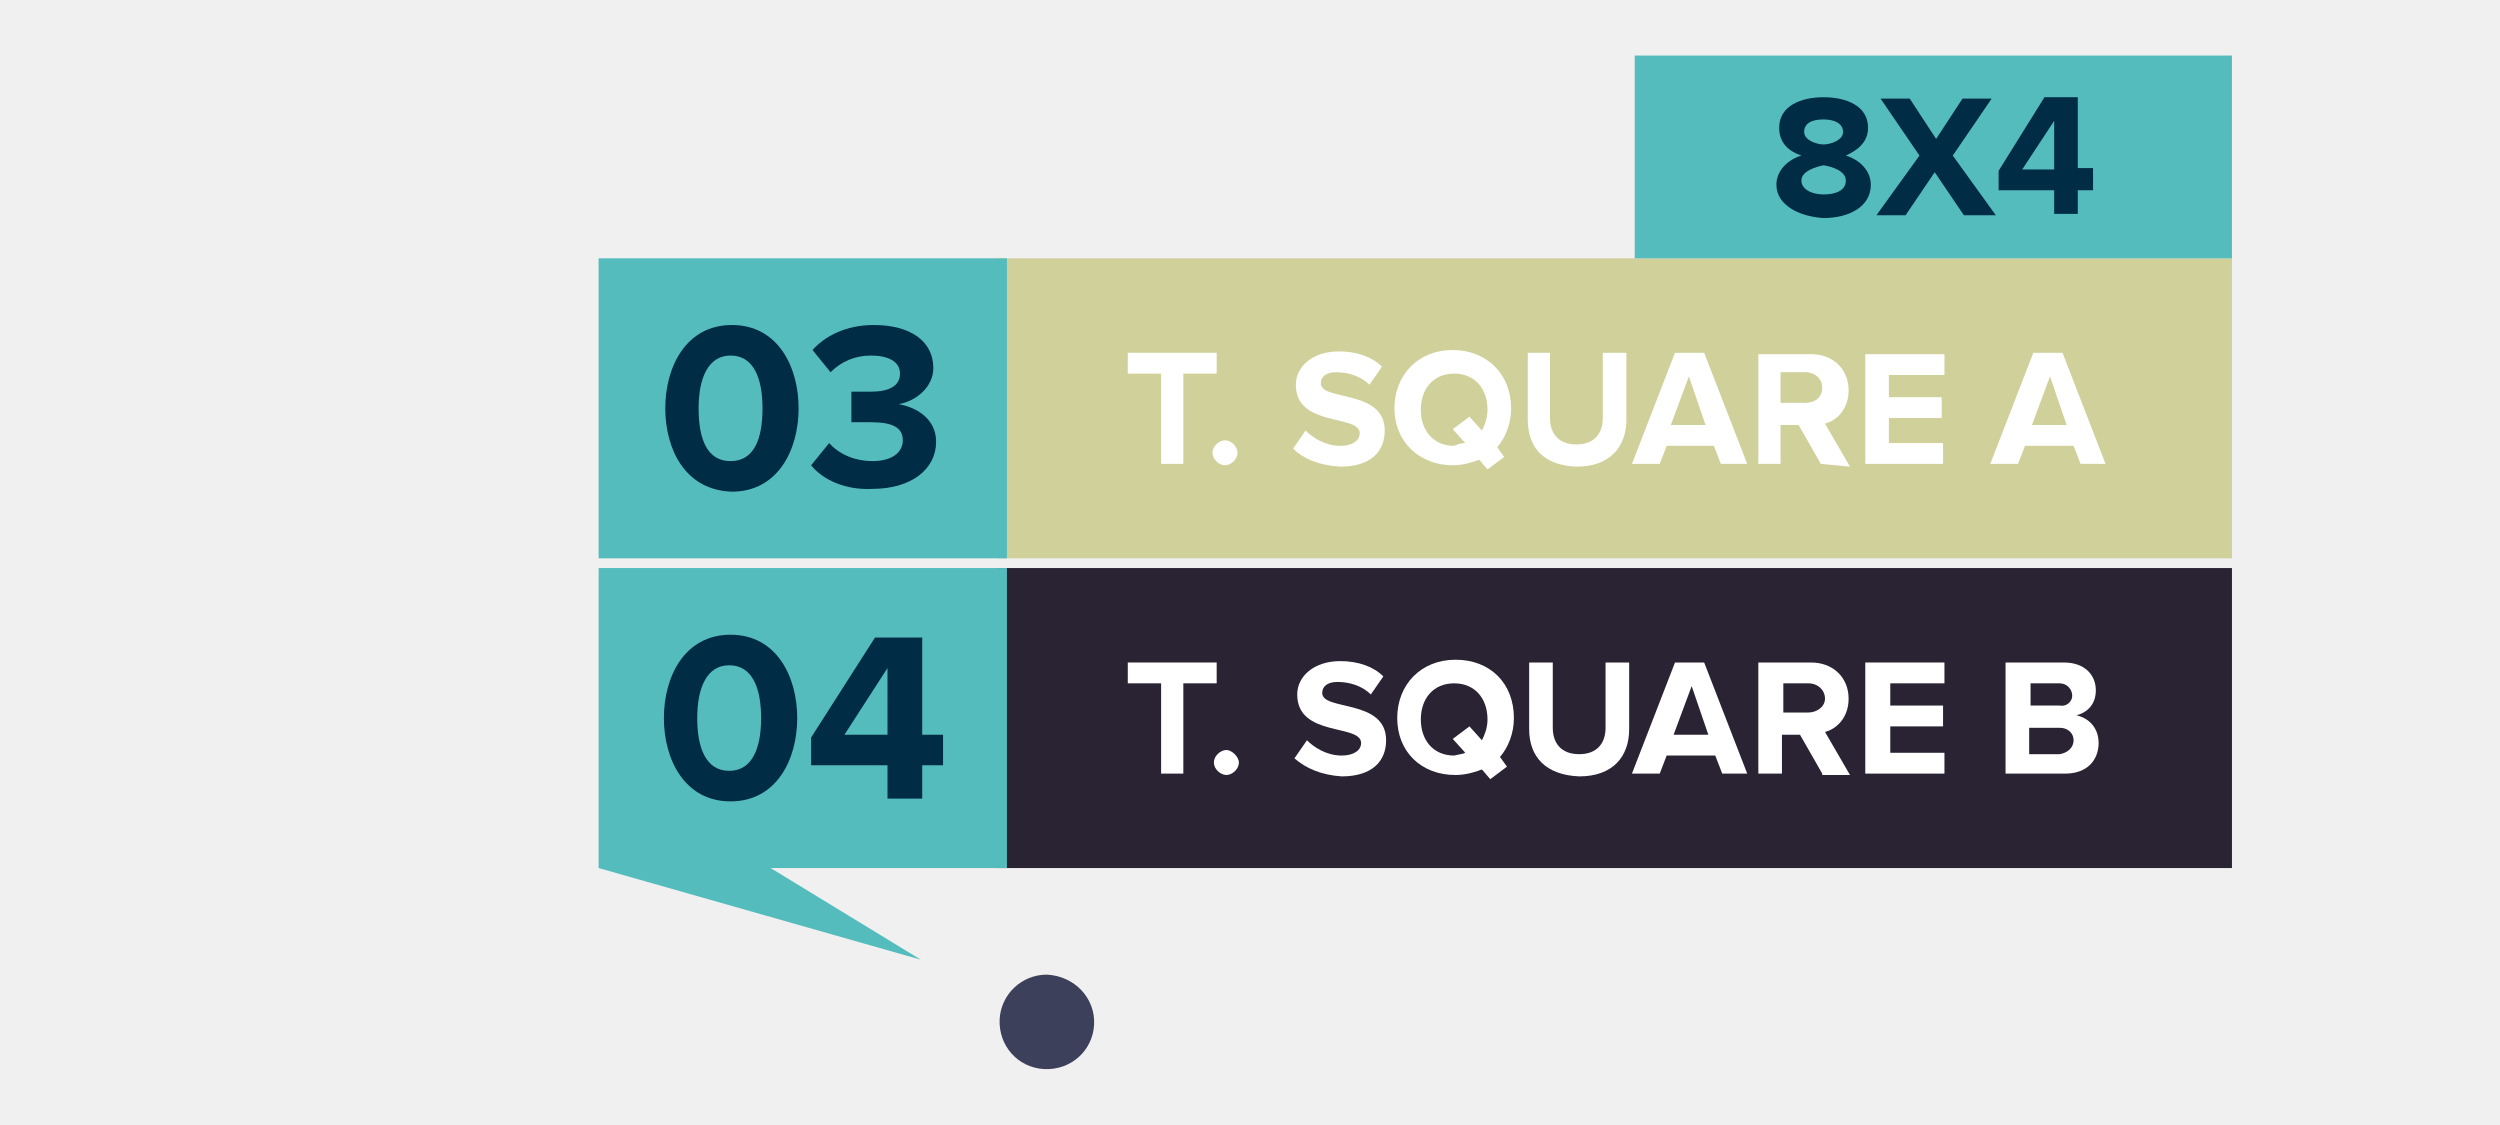
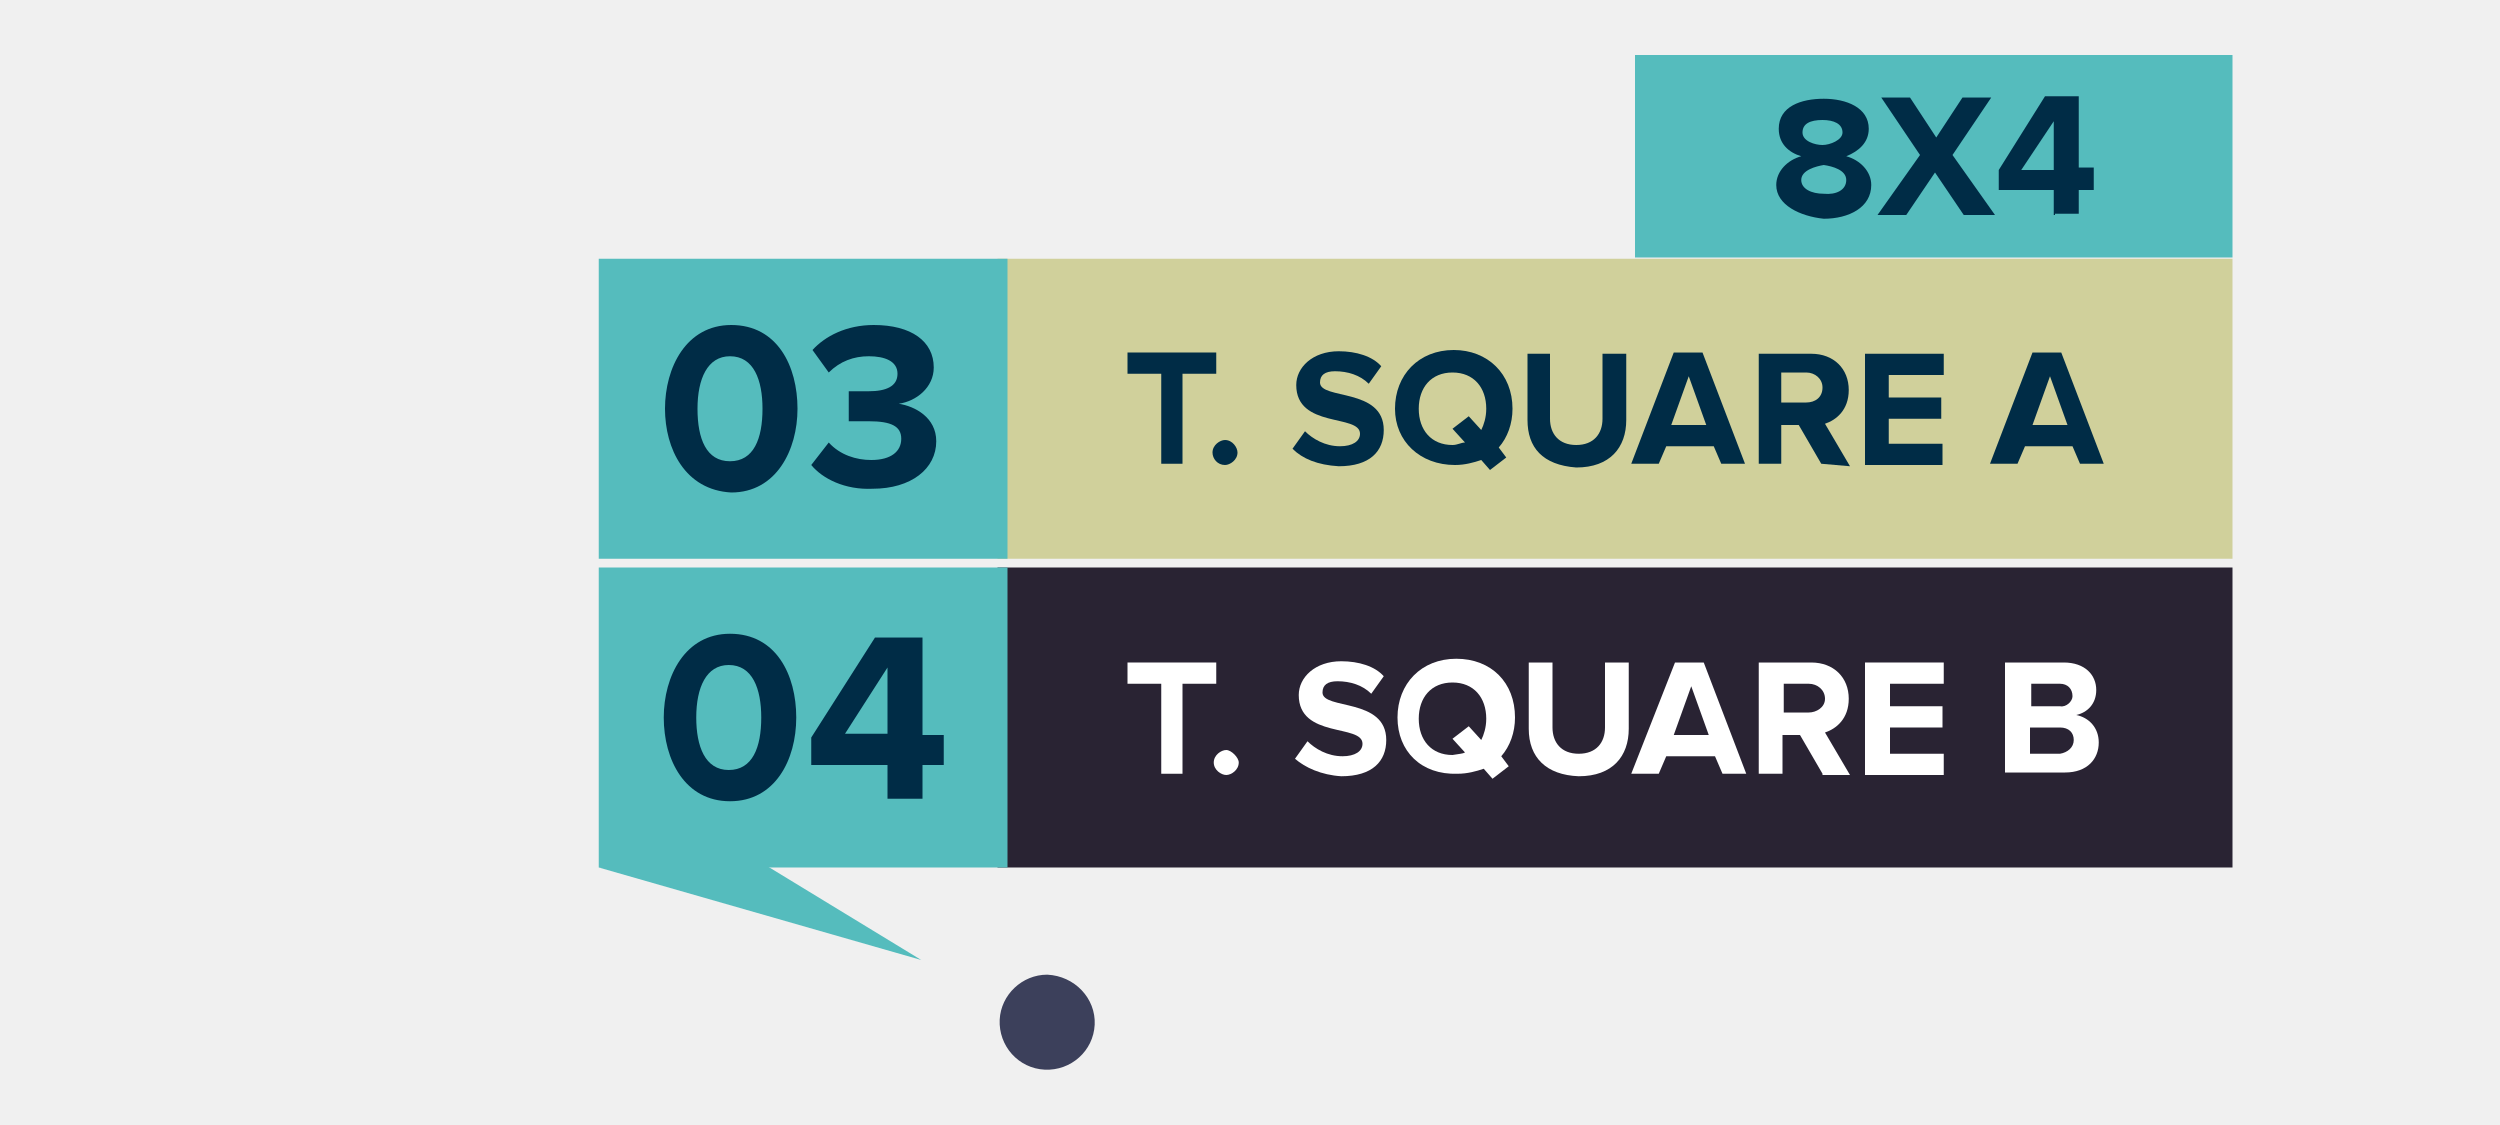
- <svg xmlns="http://www.w3.org/2000/svg" xmlns:xlink="http://www.w3.org/1999/xlink" version="1.1" id="Layer_1" width="200" height="90" x="0px" y="0px" viewBox="0 0 180 73" style="enable-background:new 0 0 180 73;" xml:space="preserve">
+ <svg xmlns="http://www.w3.org/2000/svg" version="1.1" id="Layer_1" width="200" height="90" x="0px" y="0px" viewBox="0 0 200 90" style="enable-background:new 0 0 200 90;" xml:space="preserve">
  <style type="text/css">
	.st0{opacity:0.92;fill:#2D314E;enable-background:new    ;}
	.st1{fill:#D0D09B;}
- 	.st2{fill:#FFFFFF;}
+ 	.st2{fill:#002C46;}
	.st3{fill:#55BCBD;}
- 	.st4{fill:#002C46;}
- 	.st5{fill:#292333;}
+ 	.st4{fill:#292333;}
+ 	.st5{fill:#FFFFFF;}
</style>
  <g id="_24_julho_novo" transform="translate(200.275 451.873)">
-     <path id="Path_11" class="st0" d="M-121.5-382.1c-0.1,1.9-1.7,3.3-3.6,3.2c-1.9-0.1-3.3-1.7-3.2-3.6c0.1-1.8,1.6-3.2,3.4-3.2   C-122.9-385.6-121.4-384-121.5-382.1z" />
+     <path id="Path_11" class="st0" d="M-112.7-369.9c-0.1,2.1-1.9,3.7-4,3.6c-2.1-0.1-3.7-1.9-3.6-4c0.1-2,1.8-3.6,3.8-3.6   C-114.3-373.8-112.6-372-112.7-369.9z" />
  </g>
  <g>
+     <rect x="79.8" y="20.7" class="st1" width="98.8" height="24" />
+     <path class="st2" d="M92.9,37.1v-7.2h-2.7v-1.7h7.1v1.7h-2.7v7.2H92.9z" />
+     <path class="st2" d="M97,36.2c0-0.6,0.6-1,1-1c0.6,0,1,0.6,1,1c0,0.6-0.6,1-1,1C97.4,37.2,97,36.7,97,36.2z" />
+     <path class="st2" d="M103.4,35.9l1-1.4c0.6,0.6,1.6,1.2,2.8,1.2c1,0,1.6-0.4,1.6-1c0-1.6-5.1-0.4-5.1-3.9c0-1.4,1.3-2.7,3.4-2.7   c1.4,0,2.7,0.4,3.4,1.2l-1,1.4c-0.7-0.7-1.7-1-2.7-1c-0.8,0-1.2,0.3-1.2,0.9c0,1.4,5.1,0.4,5.1,3.8c0,1.7-1.1,2.9-3.6,2.9   C105.4,37.2,104.2,36.7,103.4,35.9z" />
+     <path class="st2" d="M111.6,32.7c0-2.7,1.9-4.7,4.7-4.7c2.7,0,4.7,1.9,4.7,4.7c0,1.2-0.4,2.3-1.1,3.1l0.6,0.8l-1.3,1l-0.7-0.8   c-0.6,0.2-1.3,0.4-2.1,0.4C113.6,37.2,111.6,35.3,111.6,32.7z M117.2,35.4l-1-1.1l1.3-1l1,1.1c0.2-0.4,0.4-1,0.4-1.7   c0-1.7-1-2.9-2.7-2.9s-2.7,1.2-2.7,2.9c0,1.7,1,2.9,2.7,2.9C116.6,35.6,116.9,35.4,117.2,35.4z" />
+     <path class="st2" d="M122.2,33.6v-5.3h1.8v5.2c0,1.2,0.7,2.1,2.1,2.1c1.4,0,2.1-0.9,2.1-2.1v-5.2h1.9v5.3c0,2.2-1.3,3.8-4,3.8   C123.4,37.2,122.2,35.8,122.2,33.6z" />
+     <path class="st2" d="M137.7,37.1l-0.6-1.4h-3.8l-0.6,1.4h-2.2l3.4-8.9h2.3l3.4,8.9H137.7z M135.1,30.1l-1.4,3.9h2.8L135.1,30.1z" />
+     <path class="st2" d="M145.7,37.1l-1.8-3.1h-1.4v3.1h-1.8v-8.8h4.2c1.8,0,3,1.2,3,2.9c0,1.6-1,2.4-1.9,2.7l2,3.4L145.7,37.1   L145.7,37.1z M145.8,31c0-0.7-0.6-1.2-1.3-1.2h-2v2.4h2C145.2,32.2,145.8,31.8,145.8,31z" />
+     <path class="st2" d="M149.2,37.1v-8.8h6.3V30h-4.4v1.8h4.2v1.7h-4.2v2h4.3v1.7H149.2z" />
+     <path class="st2" d="M166.4,37.1l-0.6-1.4H162l-0.6,1.4h-2.2l3.4-8.9h2.3l3.4,8.9H166.4z M164,30.1l-1.4,3.9h2.8L164,30.1z" />
+   </g>
+   <g>
+     <rect x="47.9" y="20.7" class="st3" width="32.7" height="24" />
    <g>
-       <defs>
-         <rect id="SVGID_1_" x="19.4" y="15.7" width="141.3" height="56.9" />
-       </defs>
-       <clipPath id="SVGID_2_">
-         <use xlink:href="#SVGID_1_" style="overflow:visible;" />
-       </clipPath>
+       <path class="st2" d="M53.2,32.7c0-3.3,1.7-6.7,5.3-6.7c3.7,0,5.3,3.3,5.3,6.7c0,3.3-1.7,6.7-5.3,6.7    C54.8,39.2,53.2,35.9,53.2,32.7z M61,32.7c0-2.3-0.7-4.2-2.6-4.2c-1.8,0-2.6,1.8-2.6,4.2c0,2.4,0.7,4.2,2.6,4.2S61,35.1,61,32.7z" />
+       <path class="st2" d="M64.9,37.2l1.4-1.8c0.9,1,2.2,1.4,3.4,1.4c1.6,0,2.4-0.7,2.4-1.7s-0.8-1.4-2.6-1.4c-0.6,0-1.4,0-1.6,0v-2.4    c0.2,0,1.1,0,1.6,0c1.4,0,2.3-0.4,2.3-1.4c0-1-1-1.4-2.3-1.4c-1.2,0-2.3,0.4-3.2,1.3L65,28c1-1.1,2.7-2,4.9-2c3,0,4.8,1.3,4.8,3.4    c0,1.6-1.4,2.7-2.8,2.9c1.3,0.2,3,1.1,3,3c0,2.2-2,3.8-5.1,3.8C67.6,39.2,65.8,38.3,64.9,37.2z" />
    </g>
  </g>
  <g>
-     <rect x="71.8" y="14.6" class="st1" width="88.9" height="21.6" />
-     <path class="st2" d="M83.6,29.4v-6.5h-2.4v-1.5h6.4v1.5h-2.4v6.5H83.6z" />
-     <path class="st2" d="M87.3,28.6c0-0.5,0.5-0.9,0.9-0.9c0.5,0,0.9,0.5,0.9,0.9c0,0.5-0.5,0.9-0.9,0.9C87.7,29.5,87.3,29,87.3,28.6z" />
-     <path class="st2" d="M93.1,28.3l0.9-1.3c0.5,0.5,1.4,1.1,2.5,1.1c0.9,0,1.4-0.4,1.4-0.9c0-1.4-4.6-0.4-4.6-3.5   c0-1.3,1.2-2.4,3.1-2.4c1.3,0,2.4,0.4,3.1,1.1l-0.9,1.3c-0.6-0.6-1.5-0.9-2.4-0.9c-0.7,0-1.1,0.3-1.1,0.8c0,1.3,4.6,0.4,4.6,3.4   c0,1.5-1,2.6-3.2,2.6C94.9,29.5,93.8,29,93.1,28.3z" />
-     <path class="st2" d="M100.4,25.4c0-2.4,1.7-4.2,4.2-4.2c2.4,0,4.2,1.7,4.2,4.2c0,1.1-0.4,2.1-1,2.8l0.5,0.7l-1.2,0.9l-0.6-0.7   c-0.5,0.2-1.2,0.4-1.9,0.4C102.2,29.5,100.4,27.8,100.4,25.4z M105.5,27.9l-0.9-1l1.2-0.9l0.9,1c0.2-0.4,0.4-0.9,0.4-1.5   c0-1.5-0.9-2.6-2.4-2.6c-1.5,0-2.4,1.1-2.4,2.6c0,1.5,0.9,2.6,2.4,2.6C104.9,28,105.2,27.9,105.5,27.9z" />
-     <path class="st2" d="M110,26.2v-4.8h1.6v4.7c0,1.1,0.6,1.9,1.9,1.9s1.9-0.8,1.9-1.9v-4.7h1.7v4.8c0,2-1.2,3.4-3.6,3.4   C111.1,29.5,110,28.2,110,26.2z" />
-     <path class="st2" d="M123.9,29.4l-0.5-1.3H120l-0.5,1.3h-2l3.1-8h2.1l3.1,8H123.9z M121.6,23.1l-1.3,3.5h2.5L121.6,23.1z" />
-     <path class="st2" d="M131.1,29.4l-1.6-2.8h-1.3v2.8h-1.6v-7.9h3.8c1.6,0,2.7,1.1,2.7,2.6c0,1.4-0.9,2.2-1.7,2.4l1.8,3.1L131.1,29.4   L131.1,29.4z M131.2,23.9c0-0.6-0.5-1.1-1.2-1.1h-1.8V25h1.8C130.7,25,131.2,24.6,131.2,23.9z" />
-     <path class="st2" d="M134.3,29.4v-7.9h5.7v1.5H136v1.6h3.8v1.5H136v1.8h3.9v1.5H134.3z" />
-     <path class="st2" d="M149.8,29.4l-0.5-1.3h-3.5l-0.5,1.3h-2l3.1-8h2.1l3.1,8H149.8z M147.6,23.1l-1.3,3.5h2.5L147.6,23.1z" />
-   </g>
-   <g>
-     <rect x="43.1" y="14.6" class="st3" width="29.4" height="21.6" />
-     <g>
-       <path class="st4" d="M47.9,25.4c0-3,1.5-6,4.8-6c3.3,0,4.8,3,4.8,6s-1.5,6-4.8,6C49.3,31.3,47.9,28.3,47.9,25.4z M54.9,25.4    c0-2.1-0.6-3.8-2.3-3.8c-1.6,0-2.3,1.6-2.3,3.8s0.6,3.8,2.3,3.8S54.9,27.6,54.9,25.4z" />
-       <path class="st4" d="M58.4,29.5l1.3-1.6c0.8,0.9,2,1.3,3.1,1.3c1.4,0,2.2-0.6,2.2-1.5c0-0.9-0.7-1.3-2.3-1.3c-0.5,0-1.3,0-1.4,0    v-2.2c0.2,0,1,0,1.4,0c1.3,0,2.1-0.4,2.1-1.3c0-0.9-0.9-1.3-2.1-1.3c-1.1,0-2.1,0.4-2.9,1.2l-1.3-1.6c0.9-1,2.4-1.8,4.4-1.8    c2.7,0,4.3,1.2,4.3,3.1c0,1.4-1.3,2.4-2.5,2.6c1.2,0.2,2.7,1,2.7,2.7c0,2-1.8,3.4-4.6,3.4C60.8,31.3,59.2,30.5,58.4,29.5z" />
-     </g>
-   </g>
-   <g>
-     <rect x="71.8" y="36.9" class="st5" width="88.9" height="21.6" />
-     <path class="st2" d="M83.6,51.7v-6.5h-2.4v-1.5h6.4v1.5h-2.4v6.5H83.6z" />
-     <path class="st2" d="M87.4,50.9c0-0.5,0.5-0.9,0.9-0.9s0.9,0.5,0.9,0.9c0,0.5-0.5,0.9-0.9,0.9S87.4,51.4,87.4,50.9z" />
-     <path class="st2" d="M93.2,50.6l0.9-1.3c0.5,0.5,1.4,1.1,2.5,1.1c0.9,0,1.4-0.4,1.4-0.9c0-1.4-4.6-0.4-4.6-3.5   c0-1.3,1.2-2.4,3.1-2.4c1.3,0,2.4,0.4,3.1,1.1l-0.9,1.3c-0.6-0.6-1.5-0.9-2.4-0.9c-0.7,0-1.1,0.3-1.1,0.8c0,1.3,4.6,0.4,4.6,3.4   c0,1.5-1,2.6-3.2,2.6C95.1,51.8,94,51.3,93.2,50.6z" />
-     <path class="st2" d="M100.6,47.7c0-2.4,1.7-4.2,4.2-4.2s4.2,1.7,4.2,4.2c0,1.1-0.4,2.1-1,2.8l0.5,0.7l-1.2,0.9l-0.6-0.7   c-0.5,0.2-1.2,0.4-1.9,0.4C102.3,51.8,100.6,50.1,100.6,47.7z M105.5,50.2l-0.9-1l1.2-0.9l0.9,1c0.2-0.4,0.4-0.9,0.4-1.5   c0-1.5-0.9-2.6-2.4-2.6s-2.4,1.1-2.4,2.6s0.9,2.6,2.4,2.6C105.1,50.3,105.3,50.3,105.5,50.2z" />
-     <path class="st2" d="M110.1,48.5v-4.8h1.7v4.7c0,1.1,0.6,1.9,1.9,1.9s1.9-0.8,1.9-1.9v-4.7h1.7v4.8c0,2-1.2,3.4-3.6,3.4   C111.3,51.8,110.1,50.5,110.1,48.5z" />
-     <path class="st2" d="M124,51.7l-0.5-1.3h-3.5l-0.5,1.3h-2l3.1-8h2.1l3.1,8H124z M121.8,45.4l-1.3,3.5h2.5L121.8,45.4z" />
-     <path class="st2" d="M131.2,51.7l-1.6-2.8h-1.3v2.8h-1.7v-8h3.8c1.6,0,2.7,1.1,2.7,2.6c0,1.4-0.9,2.2-1.7,2.4l1.8,3.1H131.2z    M131.4,46.3c0-0.6-0.5-1.1-1.2-1.1h-1.8v2.1h1.8C130.8,47.3,131.4,46.9,131.4,46.3z" />
-     <path class="st2" d="M134.3,51.7v-8h5.7v1.5h-3.9v1.6h3.8v1.5h-3.8v1.9h3.9v1.5H134.3z" />
-     <path class="st2" d="M144.4,51.7v-8h4.2c1.5,0,2.3,0.9,2.3,2c0,1-0.6,1.6-1.4,1.8c0.9,0.2,1.6,0.9,1.6,2c0,1.2-0.8,2.2-2.4,2.2   H144.4z M149.2,46.1c0-0.5-0.4-0.9-0.9-0.9h-2.1v1.6h2.1C148.8,46.9,149.2,46.5,149.2,46.1z M149.3,49.3c0-0.5-0.4-0.9-1-0.9h-2.2   v1.9h2.2C148.9,50.2,149.3,49.8,149.3,49.3z" />
+     <rect x="79.8" y="45.4" class="st4" width="98.8" height="24" />
+     <path class="st5" d="M92.9,61.9v-7.2h-2.7V53h7.1v1.7h-2.7v7.2H92.9z" />
+     <path class="st5" d="M97.1,61c0-0.6,0.6-1,1-1c0.4,0,1,0.6,1,1c0,0.6-0.6,1-1,1C97.7,62,97.1,61.6,97.1,61z" />
+     <path class="st5" d="M103.6,60.7l1-1.4c0.6,0.6,1.6,1.2,2.8,1.2c1,0,1.6-0.4,1.6-1c0-1.6-5.1-0.4-5.1-3.9c0-1.4,1.3-2.7,3.4-2.7   c1.4,0,2.7,0.4,3.4,1.2l-1,1.4c-0.7-0.7-1.7-1-2.7-1c-0.8,0-1.2,0.3-1.2,0.9c0,1.4,5.1,0.4,5.1,3.8c0,1.7-1.1,2.9-3.6,2.9   C105.7,62,104.4,61.4,103.6,60.7z" />
+     <path class="st5" d="M111.8,57.4c0-2.7,1.9-4.7,4.7-4.7s4.7,1.9,4.7,4.7c0,1.2-0.4,2.3-1.1,3.1l0.6,0.8l-1.3,1l-0.7-0.8   c-0.6,0.2-1.3,0.4-2.1,0.4C113.7,62,111.8,60.1,111.8,57.4z M117.2,60.2l-1-1.1l1.3-1l1,1.1c0.2-0.4,0.4-1,0.4-1.7   c0-1.7-1-2.9-2.7-2.9s-2.7,1.2-2.7,2.9c0,1.7,1,2.9,2.7,2.9C116.8,60.3,117,60.3,117.2,60.2z" />
+     <path class="st5" d="M122.3,58.3V53h1.9v5.2c0,1.2,0.7,2.1,2.1,2.1s2.1-0.9,2.1-2.1V53h1.9v5.3c0,2.2-1.3,3.8-4,3.8   C123.7,62,122.3,60.6,122.3,58.3z" />
+     <path class="st5" d="M137.8,61.9l-0.6-1.4h-3.9l-0.6,1.4h-2.2L134,53h2.3l3.4,8.9H137.8z M135.3,54.9l-1.4,3.9h2.8L135.3,54.9z" />
+     <path class="st5" d="M145.8,61.9l-1.8-3.1h-1.4v3.1h-1.9V53h4.2c1.8,0,3,1.2,3,2.9c0,1.6-1,2.4-1.9,2.7l2,3.4h-2.2V61.9z M146,55.9   c0-0.7-0.6-1.2-1.3-1.2h-2V57h2C145.3,57,146,56.6,146,55.9z" />
+     <path class="st5" d="M149.2,61.9V53h6.3v1.7h-4.3v1.8h4.2v1.7h-4.2v2.1h4.3v1.7H149.2z" />
+     <path class="st5" d="M160.4,61.9V53h4.7c1.7,0,2.6,1,2.6,2.2c0,1.1-0.7,1.8-1.6,2c1,0.2,1.8,1,1.8,2.2c0,1.3-0.9,2.4-2.7,2.4H160.4   z M165.8,55.7c0-0.6-0.4-1-1-1h-2.3v1.8h2.3C165.3,56.6,165.8,56.1,165.8,55.7z M165.9,59.2c0-0.6-0.4-1-1.1-1h-2.4v2.1h2.4   C165.4,60.2,165.9,59.8,165.9,59.2z" />
  </g>
  <g>
    <g id="Layer_1-2_13_">
-       <rect x="43.1" y="36.9" class="st3" width="29.4" height="21.6" />
+       <rect x="47.9" y="45.4" class="st3" width="32.7" height="24" />
    </g>
    <g>
-       <path class="st4" d="M47.8,47.7c0-3,1.5-6,4.8-6c3.3,0,4.8,3,4.8,6s-1.5,6-4.8,6C49.3,53.7,47.8,50.7,47.8,47.7z M54.8,47.7    c0-2.1-0.6-3.8-2.3-3.8c-1.6,0-2.3,1.6-2.3,3.8c0,2.1,0.6,3.8,2.3,3.8S54.8,49.8,54.8,47.7z" />
-       <path class="st4" d="M63.9,53.5v-2.4h-5.5v-2l4.6-7.2h3.4v7h1.5v2.2h-1.5v2.4H63.9z M63.9,44.1l-3.1,4.8h3.1V44.1z" />
+       <path class="st2" d="M53.1,57.4c0-3.3,1.7-6.7,5.3-6.7c3.7,0,5.3,3.3,5.3,6.7s-1.7,6.7-5.3,6.7C54.8,64.1,53.1,60.8,53.1,57.4z     M60.9,57.4c0-2.3-0.7-4.2-2.6-4.2c-1.8,0-2.6,1.8-2.6,4.2c0,2.3,0.7,4.2,2.6,4.2S60.9,59.8,60.9,57.4z" />
+       <path class="st2" d="M71,63.9v-2.7h-6.1V59l5.1-8h3.8v7.8h1.7v2.4h-1.7v2.7H71z M71,53.4l-3.4,5.3H71V53.4z" />
    </g>
  </g>
  <g>
    <g>
-       <rect x="117.7" class="st3" width="43" height="14.6" />
+       <rect x="130.8" y="4.4" class="st3" width="47.8" height="16.2" />
    </g>
    <g>
-       <path class="st4" d="M127.9,9.3c0-1,0.8-1.8,1.8-2.1c-0.9-0.3-1.6-0.9-1.6-2c0-1.6,1.6-2.2,3.2-2.2s3.2,0.6,3.2,2.2    c0,1-0.7,1.6-1.6,2c1,0.3,1.8,1.1,1.8,2.1c0,1.6-1.6,2.4-3.4,2.4C129.6,11.6,127.9,10.8,127.9,9.3z M132.9,9c0-0.7-1-1-1.6-1.1    c-0.5,0.1-1.6,0.4-1.6,1.1c0,0.6,0.7,1,1.6,1S132.9,9.7,132.9,9z M132.7,5.5c0-0.6-0.6-0.9-1.4-0.9c-0.9,0-1.4,0.3-1.4,0.9    c0,0.6,0.9,0.9,1.4,0.9C131.8,6.4,132.7,6.1,132.7,5.5z" />
-       <path class="st4" d="M141.4,11.5l-2.1-3.1l-2.1,3.1h-2.1l3.1-4.3l-2.8-4.1h2.1l1.9,2.9l1.9-2.9h2.1l-2.8,4.1l3.1,4.3H141.4z" />
-       <path class="st4" d="M147.9,11.5V9.7h-4V8.3l3.3-5.3h2.4v5.1h1.1v1.6h-1.1v1.7H147.9z M147.9,4.7l-2.3,3.5h2.3V4.7z" />
+       <path class="st2" d="M142.1,14.8c0-1.1,0.9-2,2-2.3c-1-0.3-1.8-1-1.8-2.2c0-1.8,1.8-2.4,3.6-2.4c1.8,0,3.6,0.7,3.6,2.4    c0,1.1-0.8,1.8-1.8,2.2c1.1,0.3,2,1.2,2,2.3c0,1.8-1.8,2.7-3.8,2.7C144,17.3,142.1,16.4,142.1,14.8z M147.7,14.4    c0-0.8-1.1-1.1-1.8-1.2c-0.6,0.1-1.8,0.4-1.8,1.2c0,0.7,0.8,1.1,1.8,1.1C146.9,15.6,147.7,15.2,147.7,14.4z M147.4,10.6    c0-0.7-0.7-1-1.6-1c-1,0-1.6,0.3-1.6,1c0,0.7,1,1,1.6,1C146.4,11.6,147.4,11.2,147.4,10.6z" />
+       <path class="st2" d="M157.1,17.2l-2.3-3.4l-2.3,3.4h-2.3l3.4-4.8l-3.1-4.6h2.3l2.1,3.2l2.1-3.2h2.3l-3.1,4.6l3.4,4.8H157.1z" />
+       <path class="st2" d="M164.3,17.2v-2h-4.4v-1.6l3.7-5.9h2.7v5.7h1.2v1.8h-1.2v1.9h-1.9V17.2z M164.3,9.7l-2.6,3.9h2.6V9.7z" />
    </g>
  </g>
-   <polygon class="st3" points="43.1,58.5 66.3,65.1 52.7,56.8 " />
+   <polygon class="st3" points="47.9,69.4 73.7,76.8 58.6,67.6 " />
</svg>
